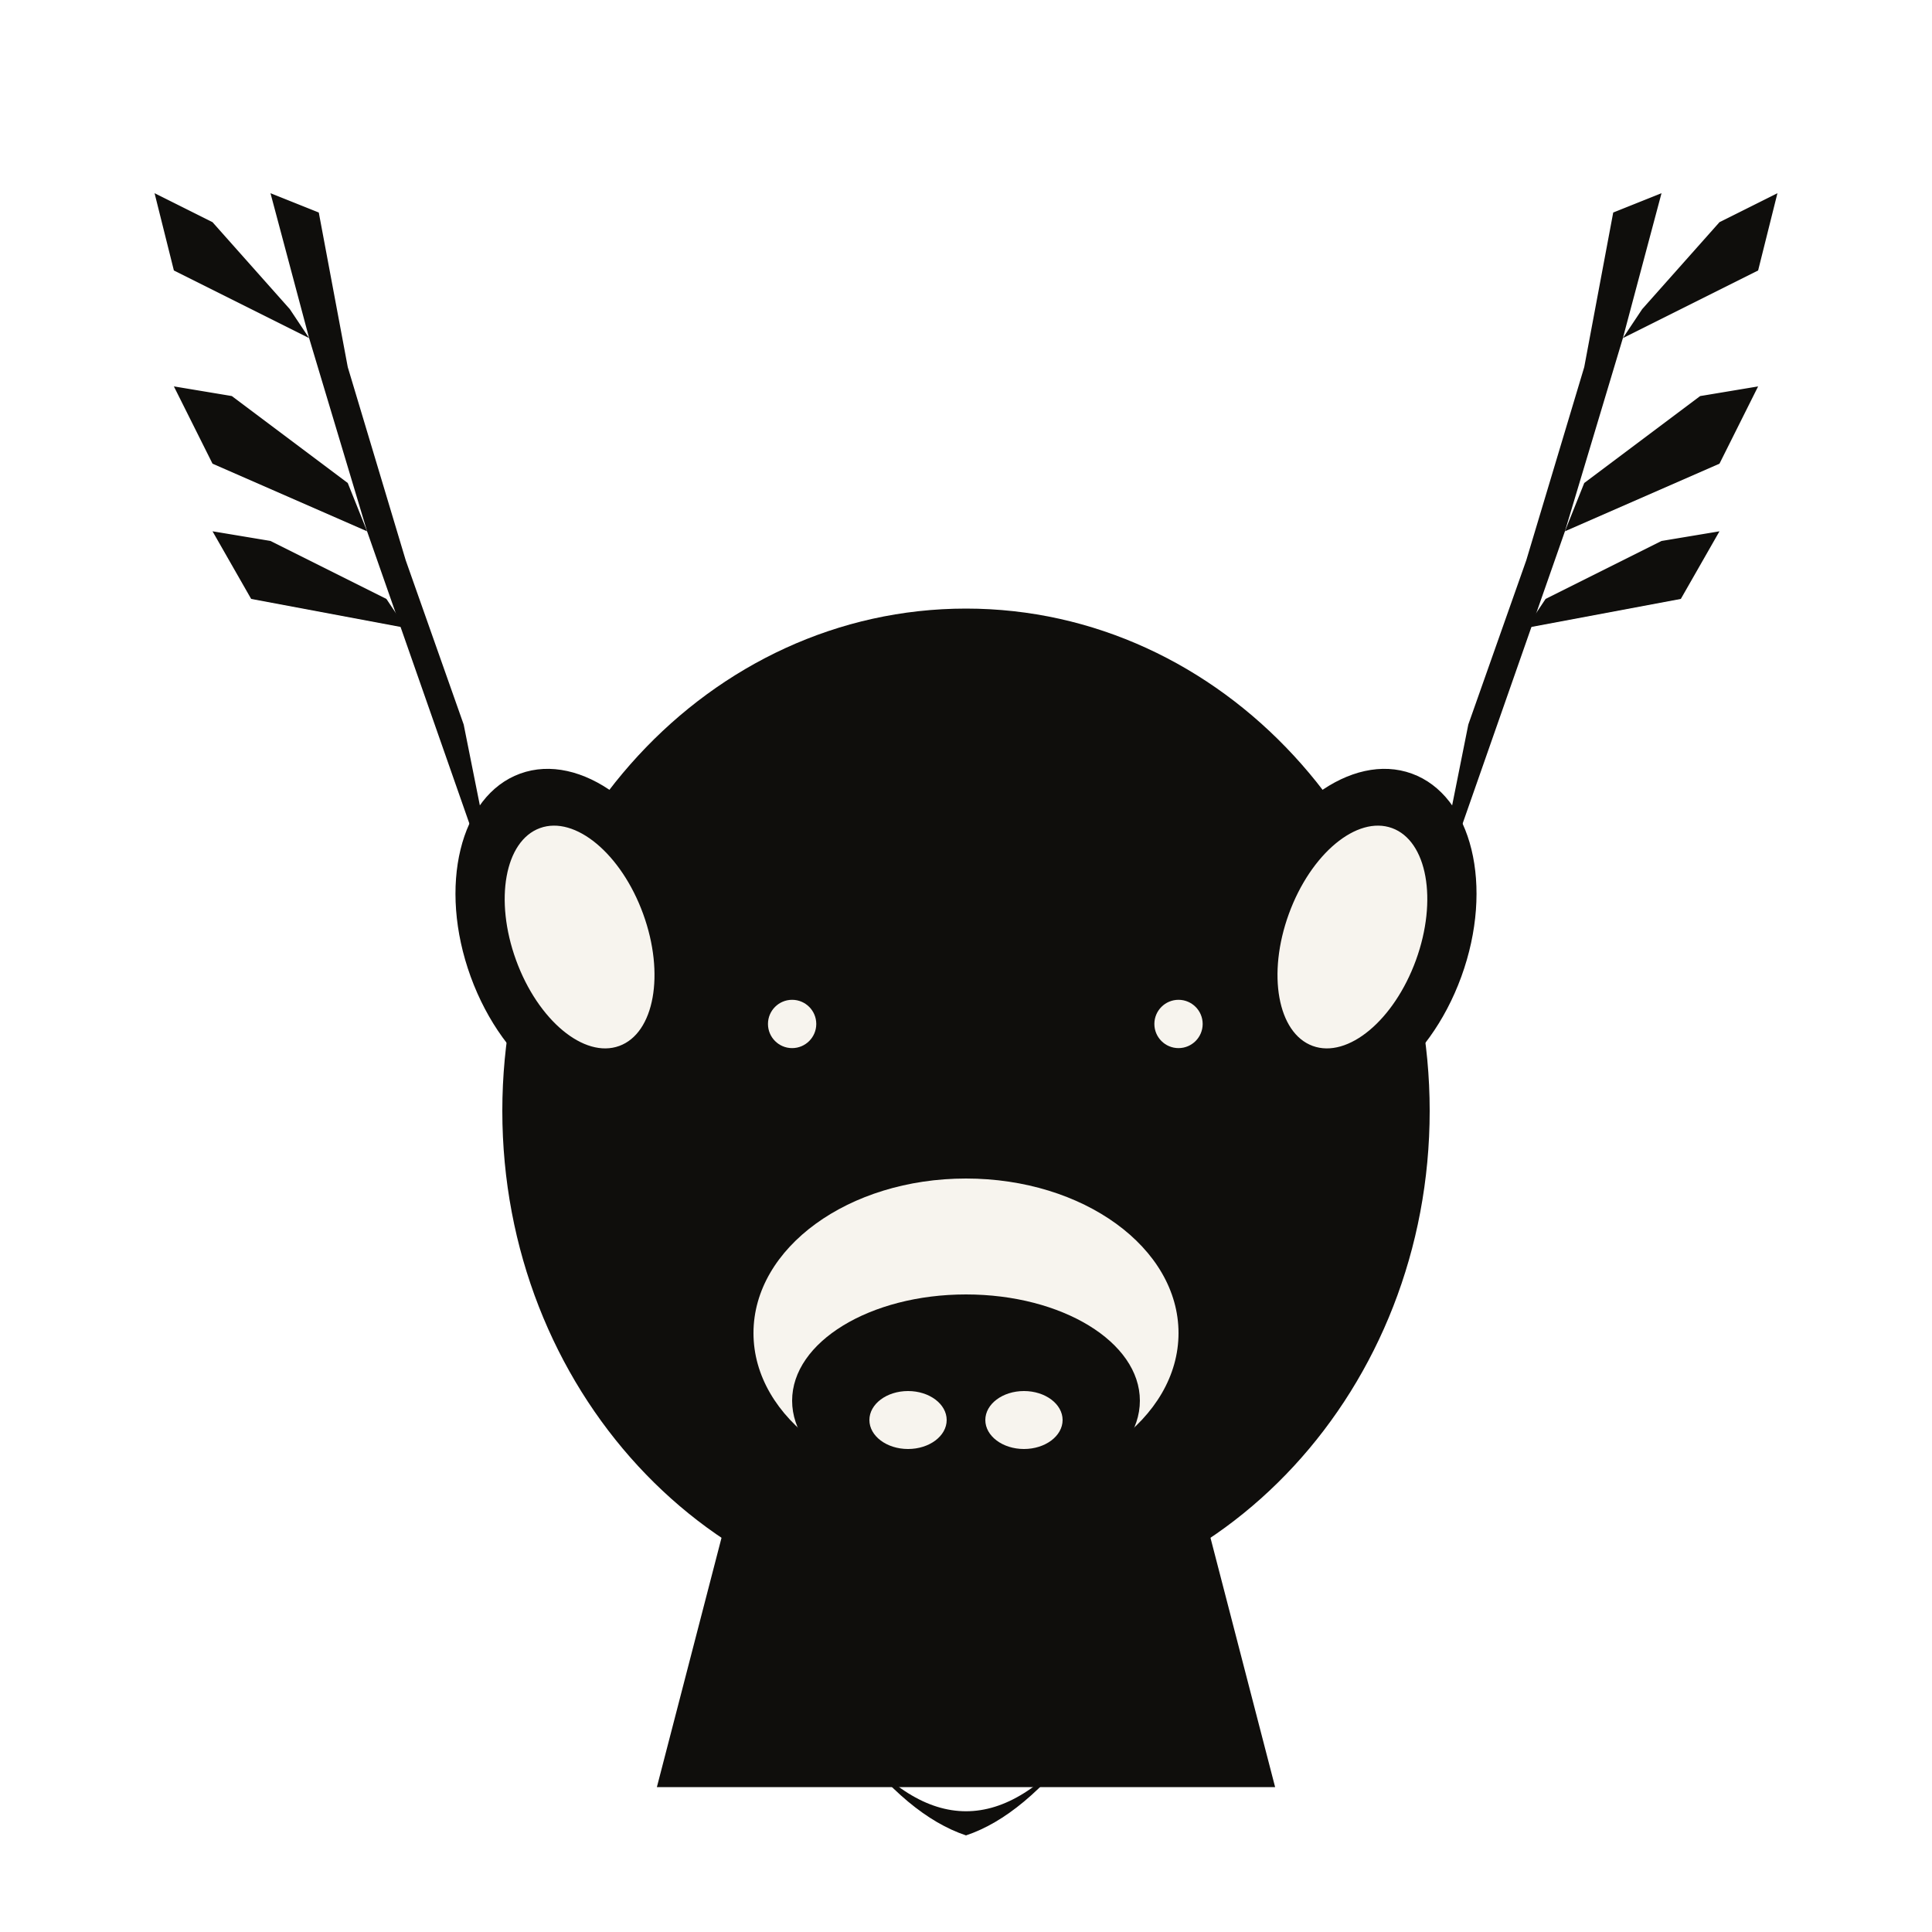
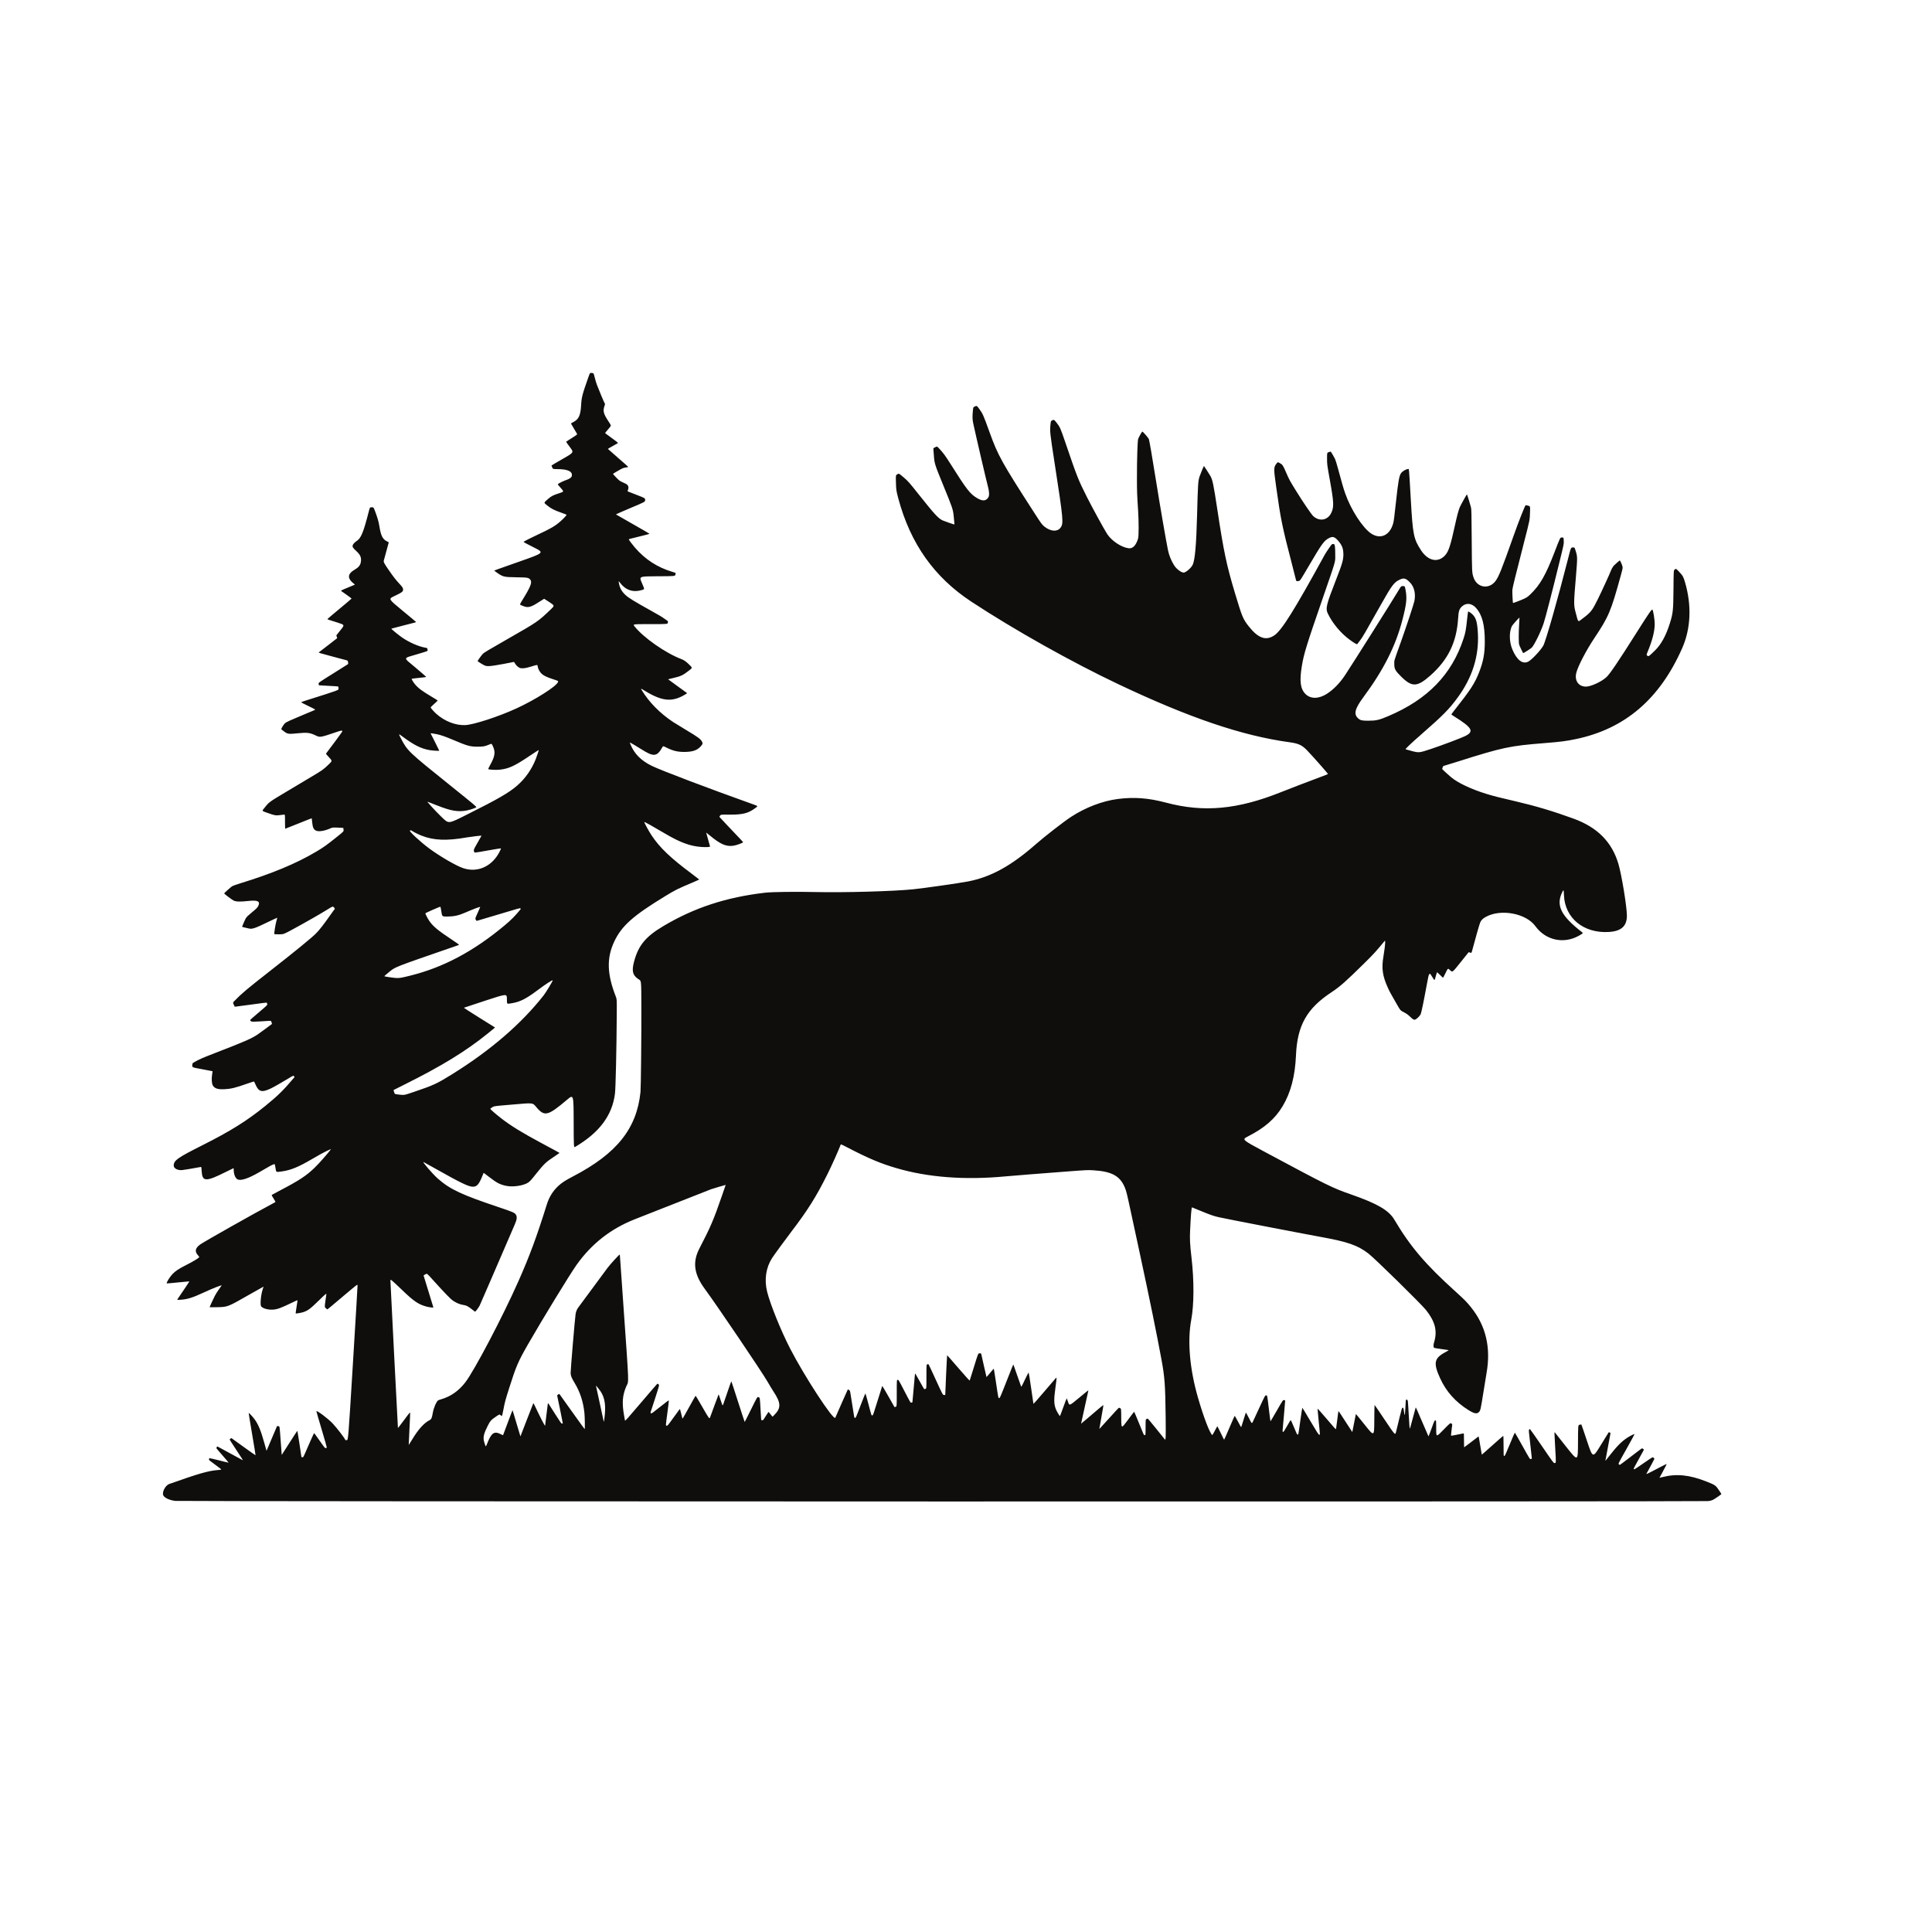
- <svg xmlns="http://www.w3.org/2000/svg" viewBox="0 0 200 200" width="200" height="200">
+ <svg xmlns="http://www.w3.org/2000/svg" viewBox="0 0 6250 6250" width="100%" style="display:block;max-width:300px;margin:0 auto;">
  <style>
-     .moose { fill: #0f0e0c; }
-     .moose-light { fill: #f7f4ee; }
-   </style>
-   <path class="moose" d="M52 95 L38 55 L32 35 L28 20 L33 22 L36 38 L42 58 L48 75 Z" />
-   <path class="moose" d="M38 55 L22 48 L18 40 L24 41 L36 50 Z" />
-   <path class="moose" d="M42 65 L26 62 L22 55 L28 56 L40 62 Z" />
-   <path class="moose" d="M32 35 L18 28 L16 20 L22 23 L30 32 Z" />
-   <path class="moose" d="M148 95 L162 55 L168 35 L172 20 L167 22 L164 38 L158 58 L152 75 Z" />
-   <path class="moose" d="M162 55 L178 48 L182 40 L176 41 L164 50 Z" />
-   <path class="moose" d="M158 65 L174 62 L178 55 L172 56 L160 62 Z" />
-   <path class="moose" d="M168 35 L182 28 L184 20 L178 23 L170 32 Z" />
-   <ellipse class="moose" cx="100" cy="115" rx="48" ry="52" />
-   <ellipse class="moose-light" cx="100" cy="138" rx="22" ry="16" />
-   <ellipse class="moose" cx="100" cy="145" rx="18" ry="11" />
-   <ellipse class="moose-light" cx="94" cy="147" rx="4" ry="3" />
-   <ellipse class="moose-light" cx="106" cy="147" rx="4" ry="3" />
-   <ellipse class="moose" cx="80" cy="108" rx="7" ry="7" />
-   <ellipse class="moose" cx="120" cy="108" rx="7" ry="7" />
-   <ellipse class="moose-light" cx="82" cy="106" rx="2.5" ry="2.5" />
-   <ellipse class="moose-light" cx="122" cy="106" rx="2.5" ry="2.5" />
-   <ellipse class="moose" cx="60" cy="97" rx="12" ry="18" transform="rotate(-20 60 97)" />
-   <ellipse class="moose" cx="140" cy="97" rx="12" ry="18" transform="rotate(20 140 97)" />
-   <ellipse class="moose-light" cx="60" cy="97" rx="7" ry="12" transform="rotate(-20 60 97)" />
-   <ellipse class="moose-light" cx="140" cy="97" rx="7" ry="12" transform="rotate(20 140 97)" />
-   <path class="moose" d="M75 158 L68 185 L132 185 L125 158 Z" />
-   <path class="moose" d="M88 180 Q100 195 112 180 Q106 188 100 190 Q94 188 88 180Z" />
+ path { fill: #0f0e0c; }
+ @media (prefers-color-scheme: dark) { path { fill: #f7f4ee; } }
+ </style>
+   <g transform="translate(0,6250) scale(0.1,-0.1)">
+     <path d="M19036 50303 c-199 -564 -222 -651 -236 -903 -20 -345 -79 -469 -265 -561 -44 -21 -64 -37 -61 -46 5 -11 119 -207 187 -318 18 -31 18 -31 -162 -145 -99 -62 -182 -117 -184 -121 -3 -4 53 -83 124 -177 129 -169 129 -169 -235 -377 -200 -114 -364 -211 -364 -215 0 -4 11 -32 24 -61 23 -54 23 -54 177 -55 336 -2 492 -80 455 -228 -12 -47 -82 -94 -196 -131 -54 -17 -209 -92 -245 -119 -18 -13 -13 -21 86 -132 106 -119 106 -119 -45 -168 -198 -63 -262 -96 -360 -182 -156 -137 -153 -119 -29 -219 128 -103 220 -149 455 -232 92 -32 168 -62 168 -67 0 -17 -124 -148 -214 -224 -171 -147 -304 -224 -736 -425 -220 -102 -420 -205 -444 -227 -5 -5 146 -86 335 -180 343 -172 343 -172 -466 -456 -775 -272 -824 -290 -814 -297 279 -206 281 -206 719 -212 354 -5 390 -11 445 -77 69 -82 12 -229 -257 -661 -44 -70 -78 -134 -75 -141 8 -19 143 -73 203 -81 107 -15 205 25 435 176 74 49 139 89 142 89 4 0 82 -50 174 -111 167 -112 167 -112 37 -236 -404 -387 -426 -402 -1364 -938 -645 -369 -785 -453 -827 -493 -39 -38 -173 -224 -173 -239 1 -10 170 -115 230 -142 58 -27 135 -27 315 0 109 15 482 84 620 114 15 3 24 -5 40 -38 30 -64 114 -141 169 -157 79 -22 182 -8 365 49 204 63 197 63 205 3 10 -78 65 -180 128 -238 70 -64 162 -108 363 -174 184 -60 179 -58 165 -96 -52 -138 -737 -573 -1340 -850 -583 -267 -1388 -530 -1661 -541 -313 -13 -667 125 -937 367 -72 64 -182 189 -182 206 0 5 52 55 115 112 63 57 115 106 115 110 0 4 -80 54 -178 112 -323 191 -457 291 -559 416 -55 67 -115 167 -105 175 4 4 112 17 240 30 127 12 232 26 232 30 0 5 -160 143 -355 308 -405 342 -415 283 75 431 367 111 328 93 320 145 -8 55 -2 50 -80 64 -224 43 -519 173 -745 330 -121 84 -354 275 -345 284 3 2 167 45 365 96 437 111 435 110 435 119 0 4 -202 173 -449 376 -448 370 -448 370 -265 457 265 127 294 149 294 217 0 49 -22 84 -117 185 -118 127 -195 225 -346 444 -148 215 -172 259 -162 306 7 30 133 494 154 564 9 32 9 33 -36 53 -149 66 -209 179 -259 488 -25 157 -57 269 -141 495 -48 127 -48 127 -108 127 -60 0 -60 0 -99 -152 -166 -651 -247 -849 -383 -936 -66 -42 -121 -101 -133 -141 -15 -52 7 -87 108 -180 131 -120 170 -198 160 -325 -11 -127 -63 -201 -198 -280 -245 -143 -253 -287 -26 -464 16 -12 27 -24 25 -26 -2 -1 -99 -42 -215 -90 -257 -107 -246 -101 -214 -123 14 -10 92 -65 174 -123 83 -58 149 -109 148 -115 -2 -5 -177 -154 -389 -330 -213 -176 -388 -325 -390 -331 -2 -6 22 -19 54 -28 32 -9 158 -49 281 -89 224 -72 224 -72 88 -240 -75 -93 -136 -170 -136 -172 0 -1 7 -22 15 -45 8 -24 14 -44 13 -45 -2 -1 -133 -103 -292 -226 -159 -123 -294 -227 -300 -231 -20 -13 6 -21 450 -139 246 -65 455 -121 465 -124 27 -9 46 -105 24 -122 -9 -6 -228 -143 -485 -305 -469 -293 -469 -293 -463 -333 3 -22 7 -42 9 -44 2 -2 142 -10 311 -18 169 -8 311 -17 315 -21 4 -4 8 -32 10 -62 3 -59 54 -40 -1045 -388 -92 -29 -167 -56 -167 -61 0 -4 106 -58 236 -121 236 -114 236 -114 198 -132 -22 -10 -190 -80 -374 -157 -384 -159 -545 -233 -578 -264 -50 -47 -135 -190 -120 -201 8 -6 42 -33 76 -59 124 -97 150 -100 483 -66 279 28 374 15 562 -78 128 -62 149 -59 641 109 180 62 213 66 210 26 -1 -11 -405 -560 -526 -715 -7 -8 23 -46 98 -125 107 -113 107 -113 -17 -231 -173 -166 -193 -180 -569 -404 -184 -110 -553 -330 -819 -489 -529 -316 -539 -323 -671 -490 -105 -132 -117 -109 100 -187 206 -74 254 -83 374 -67 55 7 118 15 139 17 37 5 37 5 37 -226 0 -127 3 -231 6 -231 4 0 198 77 431 171 233 94 425 170 427 168 2 -2 9 -60 15 -128 16 -178 49 -243 138 -277 84 -33 270 -2 438 73 80 35 80 35 254 30 95 -3 174 -7 176 -9 1 -2 6 -28 9 -58 7 -55 7 -55 -206 -226 -350 -280 -435 -341 -688 -491 -640 -379 -1415 -701 -2445 -1018 -121 -37 -239 -79 -262 -92 -35 -20 -252 -215 -261 -233 -6 -13 247 -205 308 -234 81 -38 211 -41 477 -12 300 33 389 -11 319 -159 -26 -56 -63 -92 -216 -217 -109 -89 -152 -131 -188 -184 -19 -28 -126 -276 -120 -278 10 -5 193 -48 235 -56 103 -19 199 16 651 236 138 67 252 118 252 113 0 -5 -14 -55 -30 -111 -30 -100 -77 -404 -65 -417 4 -3 73 -6 153 -6 147 0 147 0 462 172 432 235 894 500 1103 631 175 109 175 109 211 66 20 -23 32 -45 27 -49 -6 -3 -81 -106 -167 -228 -198 -280 -329 -449 -436 -558 -136 -140 -672 -578 -1498 -1224 -744 -582 -912 -724 -1147 -966 -52 -54 -52 -54 -22 -118 16 -36 31 -67 34 -69 2 -2 234 29 515 68 291 41 515 69 520 64 5 -5 11 -25 14 -44 6 -35 6 -35 -274 -273 -154 -131 -280 -242 -280 -245 0 -4 10 -19 23 -33 23 -28 58 -28 564 5 91 6 91 6 108 -45 9 -27 15 -52 14 -53 -58 -46 -390 -290 -459 -337 -199 -136 -418 -231 -1395 -609 -405 -157 -516 -205 -655 -288 -63 -37 -65 -39 -68 -83 -6 -94 -25 -85 333 -151 176 -32 320 -60 322 -62 1 -1 -4 -43 -13 -92 -25 -138 -16 -306 20 -366 58 -100 160 -134 371 -124 213 9 359 44 748 182 116 41 214 71 217 66 4 -4 17 -32 30 -62 114 -272 208 -303 504 -165 95 44 382 208 596 339 137 84 139 85 165 56 16 -18 16 -22 3 -37 -344 -408 -532 -593 -928 -914 -596 -485 -1144 -827 -2055 -1284 -797 -401 -916 -486 -915 -654 1 -92 136 -160 280 -142 107 14 303 46 459 76 73 14 139 25 146 25 8 0 14 -36 18 -122 18 -363 126 -368 789 -37 131 66 240 119 243 119 3 0 5 -19 5 -42 0 -157 53 -288 130 -323 107 -48 349 33 695 233 66 38 187 109 270 156 159 92 221 118 234 98 4 -7 15 -64 25 -127 21 -132 10 -127 201 -101 287 39 542 143 980 401 176 104 398 227 464 256 25 12 70 32 100 46 30 13 50 18 45 11 -111 -147 -383 -455 -516 -584 -272 -265 -495 -413 -1113 -737 -143 -75 -268 -142 -277 -149 -15 -12 -10 -23 52 -120 50 -77 66 -109 57 -116 -7 -5 -61 -35 -122 -67 -524 -277 -2199 -1222 -2307 -1302 -165 -120 -187 -230 -70 -355 38 -41 43 -50 32 -63 -31 -37 -205 -142 -399 -239 -254 -128 -363 -200 -463 -304 -89 -94 -203 -280 -183 -300 3 -3 168 11 366 32 198 21 362 36 365 34 2 -3 -79 -126 -179 -274 -101 -148 -192 -282 -202 -298 -19 -29 -19 -29 90 -23 223 13 391 65 755 234 285 133 580 248 580 228 0 -2 -39 -57 -86 -122 -47 -65 -109 -163 -136 -218 -51 -100 -168 -354 -168 -362 0 -3 107 -3 238 -1 351 7 345 5 1056 412 247 141 450 255 452 254 1 -2 -10 -39 -26 -83 -59 -169 -91 -501 -53 -554 49 -67 218 -116 373 -108 147 8 261 49 622 224 98 48 180 84 182 82 2 -2 -11 -98 -30 -213 -19 -115 -32 -211 -29 -214 10 -11 182 18 251 42 151 52 222 105 500 377 226 221 248 238 240 187 -3 -18 -17 -116 -31 -218 -25 -184 -25 -184 17 -222 24 -20 46 -37 49 -38 3 0 224 184 490 410 484 409 484 409 486 367 1 -23 -66 -1158 -150 -2522 -152 -2480 -152 -2480 -200 -2483 -26 -2 -47 1 -47 6 0 33 -272 389 -406 531 -150 159 -503 425 -529 399 -3 -3 74 -267 170 -588 96 -321 172 -587 168 -591 -5 -4 -20 -11 -34 -14 -26 -6 -35 6 -199 239 -94 135 -175 246 -178 246 -4 0 -55 -109 -114 -243 -58 -133 -136 -310 -172 -393 -66 -150 -67 -150 -96 -146 -17 2 -30 7 -30 11 0 23 -124 837 -129 843 -4 4 -119 -170 -256 -386 -138 -217 -251 -393 -251 -393 -1 1 -16 200 -33 442 -39 527 -31 481 -78 488 -20 4 -39 5 -41 3 -2 -2 -78 -181 -169 -398 -90 -216 -166 -394 -168 -396 -4 -4 -3 -8 -79 265 -106 380 -187 578 -306 744 -59 84 -185 217 -195 208 -3 -3 47 -310 111 -683 64 -373 113 -680 111 -683 -3 -3 -176 118 -384 269 -208 151 -384 278 -391 282 -13 8 -62 -28 -62 -45 0 -5 87 -140 193 -301 217 -331 245 -374 231 -366 -38 23 -804 439 -816 443 -13 5 -38 -30 -38 -54 0 -5 90 -111 200 -236 110 -126 198 -230 196 -232 -2 -3 -139 30 -304 73 -166 42 -308 74 -316 71 -10 -4 -16 -18 -16 -36 0 -26 19 -42 205 -177 129 -93 201 -151 193 -155 -7 -4 -53 -10 -103 -14 -311 -23 -625 -113 -1580 -452 -129 -46 -246 -276 -189 -374 46 -80 200 -150 380 -173 157 -21 49427 -27 49594 -6 67 8 112 20 153 40 64 32 279 180 275 189 -2 3 -33 52 -70 108 -113 172 -130 184 -418 297 -547 216 -971 258 -1420 142 -52 -14 -95 -24 -96 -23 -1 1 52 100 118 220 65 121 118 222 116 227 -2 4 -82 -33 -178 -84 -535 -281 -496 -264 -457 -194 109 198 237 438 237 445 0 5 -12 21 -27 35 -28 26 -28 26 -203 -94 -96 -66 -230 -158 -296 -203 -103 -71 -124 -82 -139 -72 -14 11 2 44 154 316 94 167 171 307 171 311 0 15 -53 51 -66 46 -7 -3 -169 -124 -359 -271 -190 -146 -349 -265 -353 -265 -4 0 -18 9 -31 19 -24 18 -24 18 244 495 147 262 265 479 262 482 -8 9 -136 -53 -221 -108 -197 -126 -348 -278 -616 -623 -112 -145 -110 -142 -104 -119 8 39 164 872 164 881 0 14 -51 36 -60 26 -4 -4 -121 -194 -261 -422 -253 -414 -253 -414 -434 127 -99 297 -183 544 -187 547 -4 4 -30 2 -57 -5 -51 -12 -51 -12 -53 -601 -3 -589 -3 -589 -373 -123 -203 257 -373 471 -377 477 -16 26 -15 -23 12 -488 31 -527 32 -505 -25 -504 -28 0 -51 31 -405 549 -206 302 -380 549 -386 549 -6 1 -18 -7 -27 -17 -15 -17 -13 -51 38 -477 30 -253 53 -461 51 -462 -2 -2 -17 -8 -34 -12 -30 -9 -30 -9 -269 421 -132 237 -243 431 -248 432 -5 0 -79 -169 -164 -377 -140 -341 -158 -377 -178 -377 -23 0 -23 0 -23 325 0 207 -4 325 -10 325 -5 0 -163 -138 -351 -306 -187 -168 -342 -304 -343 -302 -2 1 -24 133 -50 293 -50 309 -49 303 -68 288 -7 -5 -111 -85 -230 -176 -119 -92 -219 -167 -222 -167 -3 0 -6 101 -6 225 0 190 -2 225 -15 225 -7 0 -100 -18 -206 -41 -105 -22 -194 -38 -197 -34 -5 5 18 225 35 336 4 32 2 39 -27 59 -32 23 -32 23 -261 -211 -228 -234 -228 -234 -228 39 -1 272 -1 272 -28 272 -27 0 -30 -6 -122 -260 -52 -143 -97 -258 -100 -256 -3 2 -96 216 -206 475 -110 259 -202 467 -206 463 -3 -4 -45 -158 -93 -342 -48 -184 -90 -337 -92 -339 -14 -14 -20 54 -43 467 -26 457 -26 457 -58 460 -18 2 -33 2 -34 0 -1 -2 -7 -110 -14 -241 -11 -215 -16 -259 -29 -246 -2 2 -9 42 -15 89 -18 135 -20 140 -45 140 -22 0 -27 -17 -106 -337 -45 -186 -94 -387 -109 -448 -27 -109 -27 -109 -357 382 -181 271 -332 492 -336 493 -4 0 -9 -230 -10 -512 -3 -512 -3 -512 -297 -145 -161 202 -295 366 -298 364 -2 -3 -29 -134 -59 -293 -30 -158 -56 -289 -57 -291 -2 -1 -102 152 -223 342 -120 189 -222 341 -225 337 -3 -4 -21 -128 -38 -277 -18 -148 -36 -283 -40 -298 -6 -26 -24 -7 -301 320 -162 191 -296 340 -298 332 -1 -8 16 -192 38 -409 48 -476 47 -440 14 -431 -23 6 -69 78 -281 436 -139 237 -257 431 -262 433 -4 1 -34 -183 -65 -410 -68 -490 -62 -460 -90 -456 -17 2 -37 43 -116 236 -52 128 -99 233 -105 234 -5 0 -59 -88 -119 -195 -89 -157 -113 -193 -128 -189 -24 6 -25 -17 27 536 24 264 43 481 41 483 -2 2 -19 6 -38 9 -35 6 -35 6 -233 -340 -110 -190 -202 -346 -205 -346 -3 0 -28 189 -55 420 -49 420 -49 420 -85 420 -35 -1 -35 -1 -210 -378 -96 -207 -192 -415 -214 -462 -39 -84 -39 -84 -133 105 -63 126 -98 184 -102 174 -4 -8 -39 -116 -76 -241 -38 -126 -71 -228 -74 -228 -4 0 -49 82 -102 182 -53 100 -101 183 -105 185 -5 2 -83 -172 -173 -386 -91 -215 -168 -388 -171 -386 -4 2 -53 101 -110 219 -57 119 -106 216 -109 216 -4 0 -40 -65 -81 -144 -41 -79 -78 -142 -82 -140 -78 49 -280 574 -462 1204 -269 928 -348 1835 -220 2520 92 495 96 1265 9 2015 -51 442 -58 594 -45 885 21 463 44 745 61 742 7 -2 132 -52 275 -112 309 -128 431 -171 585 -205 263 -59 2640 -518 3314 -641 868 -158 1185 -269 1531 -534 208 -159 1706 -1629 1866 -1830 294 -371 371 -673 263 -1035 -26 -88 -28 -148 -7 -183 5 -8 92 -24 233 -43 123 -17 231 -33 239 -35 8 -3 -28 -27 -85 -58 -381 -199 -415 -352 -190 -847 196 -433 502 -776 928 -1040 180 -112 268 -127 334 -56 46 51 53 83 143 647 44 278 89 555 100 615 144 822 -21 1524 -500 2121 -140 175 -214 250 -495 504 -985 890 -1469 1458 -1991 2338 -176 299 -553 518 -1389 809 -614 213 -763 287 -2816 1388 -727 390 -727 390 -530 491 544 279 876 568 1121 974 265 440 406 974 435 1655 41 957 349 1506 1135 2027 288 190 473 353 1075 947 302 298 372 375 623 679 52 64 52 64 52 5 0 -79 -25 -288 -55 -458 -67 -386 -32 -639 143 -1020 58 -128 78 -164 265 -490 145 -253 136 -242 261 -306 79 -41 120 -71 193 -140 104 -100 129 -111 182 -83 53 28 139 117 161 167 22 49 110 476 195 947 49 266 61 319 81 343 26 31 17 41 138 -152 35 -54 36 -52 74 93 17 65 34 121 37 124 3 3 47 -35 98 -86 51 -51 95 -92 99 -92 4 0 41 71 83 157 75 157 75 157 148 85 73 -72 73 -72 322 240 138 171 257 320 265 331 14 17 17 17 54 2 48 -20 48 -19 76 85 84 322 235 851 257 896 33 71 83 119 178 172 483 270 1303 117 1605 -300 333 -460 923 -586 1415 -304 136 78 135 77 84 117 -670 521 -837 856 -636 1278 49 105 54 97 61 -86 27 -743 636 -1242 1453 -1192 399 24 582 188 583 524 0 288 -168 1316 -275 1680 -210 708 -679 1181 -1450 1462 -646 236 -1225 409 -1840 552 -577 134 -753 179 -990 252 -487 151 -914 353 -1134 538 -87 73 -286 255 -286 261 0 23 30 100 39 100 7 0 219 65 471 145 1443 457 1670 506 2795 595 517 41 711 66 1020 131 1587 331 2714 1296 3440 2944 278 633 310 1381 90 2130 -52 177 -72 213 -188 335 -105 112 -101 110 -147 74 -33 -25 -33 -25 -38 -622 -5 -699 -15 -795 -123 -1134 -120 -379 -275 -661 -463 -848 -206 -204 -221 -215 -260 -182 -31 27 -31 27 14 137 148 355 225 658 225 888 0 143 -48 439 -75 465 -21 21 -112 -110 -511 -742 -595 -941 -865 -1340 -976 -1442 -163 -150 -505 -307 -666 -306 -241 2 -374 198 -307 454 55 213 322 725 577 1107 472 708 539 867 857 2022 70 257 70 257 56 310 -15 60 -73 189 -84 189 -12 0 -189 -158 -214 -192 -27 -36 -70 -119 -82 -158 -17 -55 -304 -681 -416 -906 -186 -375 -222 -420 -499 -629 -153 -115 -127 -139 -216 195 -67 248 -67 289 7 1168 52 630 52 640 -13 845 -31 97 -31 97 -69 97 -84 0 -75 19 -173 -366 -330 -1297 -722 -2673 -802 -2813 -91 -158 -377 -461 -486 -515 -182 -91 -363 46 -509 384 -105 243 -114 558 -24 758 20 44 241 291 250 280 2 -2 -3 -97 -11 -213 -18 -295 -18 -597 1 -661 11 -38 115 -256 130 -272 6 -7 229 134 273 173 80 72 304 529 390 795 62 191 275 1015 507 1965 148 600 148 600 142 698 -6 115 0 105 -60 109 -55 3 -50 13 -237 -472 -288 -747 -469 -1064 -781 -1365 -77 -75 -111 -99 -189 -137 -83 -41 -371 -152 -375 -145 -9 12 -26 365 -20 425 7 79 83 388 375 1527 193 752 187 723 196 985 7 195 7 195 -66 213 -40 10 -74 16 -76 14 -29 -29 -231 -541 -392 -997 -384 -1084 -474 -1309 -581 -1454 -212 -286 -604 -221 -714 119 -49 151 -50 159 -57 1205 -6 870 -9 993 -24 1056 -16 70 -122 414 -130 421 -6 7 -196 -332 -232 -415 -39 -90 -91 -286 -158 -592 -140 -642 -203 -835 -311 -958 -230 -259 -558 -193 -786 158 -237 364 -265 500 -329 1625 -64 1116 -54 1009 -96 1002 -84 -14 -186 -79 -228 -146 -53 -84 -86 -274 -151 -871 -67 -609 -74 -664 -100 -755 -110 -377 -410 -512 -706 -316 -277 183 -659 773 -844 1306 -56 159 -109 345 -225 775 -39 146 -84 294 -100 329 -24 49 -119 219 -137 240 -1 2 -30 -4 -63 -14 -60 -18 -60 -18 -60 -201 0 -197 -1 -193 95 -729 127 -706 132 -850 39 -1041 -116 -237 -379 -283 -581 -100 -60 55 -325 444 -555 816 -215 349 -219 357 -322 594 -103 238 -117 258 -209 307 -60 32 -60 32 -89 -2 -109 -131 -110 -156 -24 -769 148 -1060 193 -1278 526 -2560 60 -234 113 -440 116 -457 7 -36 24 -40 93 -27 39 8 51 26 311 469 441 753 505 840 675 924 112 56 174 35 288 -96 115 -134 157 -234 164 -393 10 -201 -24 -322 -252 -905 -299 -766 -329 -890 -251 -1051 153 -320 424 -644 716 -855 144 -104 223 -150 236 -137 7 7 50 64 97 127 83 112 121 175 687 1181 329 583 406 687 569 768 150 76 211 63 346 -72 144 -144 198 -363 151 -608 -18 -94 -260 -826 -428 -1298 -248 -694 -223 -610 -223 -735 0 -167 29 -222 225 -415 348 -345 515 -339 937 33 578 510 854 1075 903 1852 14 229 35 298 111 374 140 140 324 125 470 -37 197 -221 283 -548 282 -1087 0 -387 -47 -642 -183 -990 -143 -367 -272 -565 -837 -1280 -35 -44 -63 -83 -63 -86 0 -4 42 -33 93 -65 586 -366 654 -487 357 -635 -126 -63 -750 -298 -1085 -410 -414 -137 -402 -136 -660 -70 -93 24 -176 47 -183 51 -18 9 174 193 508 484 706 617 897 810 1176 1191 473 646 690 1333 654 2067 -18 360 -58 505 -170 617 -52 52 -136 108 -147 97 -3 -3 -16 -101 -29 -218 -40 -379 -56 -466 -121 -663 -379 -1156 -1160 -1961 -2424 -2498 -307 -131 -396 -151 -659 -152 -205 0 -251 11 -327 79 -148 133 -103 311 173 683 654 882 1044 1657 1263 2504 132 513 151 689 102 957 -24 132 -24 132 -85 132 -61 0 -61 0 -136 -127 -143 -246 -1487 -2376 -1733 -2748 -171 -260 -379 -473 -593 -610 -266 -170 -529 -171 -695 -3 -164 167 -195 418 -113 911 66 394 146 654 672 2177 435 1260 407 1165 407 1385 0 267 -10 364 -38 370 -67 16 -64 18 -169 -135 -55 -80 -112 -167 -127 -195 -992 -1809 -1396 -2455 -1634 -2617 -273 -185 -523 -98 -827 286 -189 240 -215 302 -445 1066 -276 917 -367 1348 -575 2721 -122 805 -153 956 -223 1079 -31 54 -193 307 -207 323 -7 8 -95 -200 -142 -333 -50 -144 -56 -239 -83 -1270 -24 -928 -68 -1430 -139 -1585 -42 -93 -183 -224 -275 -256 -68 -24 -246 102 -329 234 -91 144 -163 321 -197 485 -62 297 -262 1459 -390 2262 -112 706 -213 1290 -230 1337 -14 36 -182 231 -209 241 -12 5 -110 -166 -135 -233 -23 -62 -42 -656 -41 -1295 0 -405 5 -529 37 -1015 24 -374 24 -840 -1 -920 -69 -224 -172 -329 -307 -311 -233 31 -537 232 -688 454 -79 117 -475 838 -651 1187 -292 578 -326 666 -721 1825 -142 417 -162 462 -270 597 -81 101 -81 101 -132 78 -52 -22 -52 -22 -65 -146 -22 -207 -14 -278 132 -1224 292 -1892 299 -1973 186 -2115 -103 -130 -315 -112 -511 43 -79 63 -101 93 -326 442 -1054 1634 -1178 1857 -1448 2605 -203 563 -223 608 -335 760 -82 111 -76 108 -143 81 -53 -22 -53 -22 -65 -144 -18 -184 -15 -280 13 -409 92 -426 428 -1867 472 -2028 47 -171 53 -301 15 -361 -73 -118 -183 -127 -354 -28 -234 136 -336 266 -868 1109 -169 268 -233 355 -362 494 -73 79 -73 79 -135 48 -59 -30 -62 -33 -58 -64 3 -18 10 -105 15 -193 18 -269 26 -293 307 -980 290 -709 312 -772 332 -965 17 -157 29 -295 27 -297 -4 -5 -321 104 -378 130 -142 63 -262 194 -793 862 -286 361 -330 411 -465 526 -168 143 -157 138 -215 104 -48 -28 -48 -28 -42 -249 7 -259 11 -281 77 -530 391 -1462 1163 -2551 2365 -3341 1394 -916 3236 -1950 4758 -2671 2289 -1085 3999 -1665 5523 -1874 296 -40 406 -90 568 -254 159 -162 686 -758 686 -776 0 -3 -125 -52 -278 -109 -383 -143 -1022 -388 -1232 -473 -1413 -567 -2508 -668 -3730 -343 -564 150 -1029 186 -1552 119 -500 -63 -1058 -276 -1528 -585 -234 -154 -853 -635 -1125 -874 -800 -704 -1458 -1066 -2195 -1209 -293 -57 -1442 -221 -1785 -255 -645 -65 -2213 -109 -3125 -89 -683 15 -1436 5 -1660 -21 -1258 -146 -2293 -486 -3288 -1078 -575 -341 -810 -626 -950 -1150 -81 -306 -47 -444 139 -567 100 -66 93 0 97 -906 3 -934 -14 -2604 -28 -2745 -121 -1186 -767 -1994 -2184 -2732 -250 -130 -364 -205 -479 -312 -176 -166 -293 -357 -370 -603 -324 -1038 -554 -1658 -915 -2473 -507 -1145 -1429 -2899 -1720 -3275 -215 -277 -471 -456 -776 -545 -49 -14 -96 -31 -104 -37 -63 -53 -146 -249 -173 -413 -26 -153 -45 -197 -97 -224 -187 -95 -373 -303 -572 -634 -58 -97 -106 -174 -108 -173 -1 2 9 224 23 495 14 270 25 510 23 532 -3 41 -3 41 -198 -222 -107 -144 -195 -258 -197 -253 -3 11 -243 4703 -243 4762 0 43 0 43 62 -5 34 -26 167 -151 297 -276 396 -384 549 -488 820 -558 84 -22 211 -36 211 -24 0 7 -305 1001 -316 1030 -3 6 21 23 52 38 67 33 32 60 275 -208 364 -402 550 -594 621 -641 118 -78 231 -124 336 -139 102 -14 151 -40 302 -160 36 -28 70 -54 76 -58 13 -7 117 129 151 198 12 22 167 380 346 795 305 708 692 1605 786 1820 75 172 85 253 40 326 -37 61 -101 89 -530 233 -1229 411 -1592 581 -1994 932 -163 143 -522 559 -462 536 9 -3 154 -84 324 -180 877 -495 1129 -617 1271 -617 131 0 199 78 307 350 21 52 39 96 40 98 1 2 72 -50 156 -116 276 -212 362 -258 569 -303 214 -47 555 1 711 102 61 39 92 73 284 314 231 289 309 363 543 515 105 69 192 128 192 131 0 6 -114 68 -600 329 -623 335 -960 542 -1275 784 -187 144 -377 310 -364 319 123 92 46 77 684 132 731 63 679 69 815 -92 256 -300 369 -271 980 247 215 182 215 182 218 -684 2 -865 2 -865 51 -836 780 459 1197 1017 1285 1720 23 178 52 1490 58 2565 3 490 3 490 -30 575 -285 724 -301 1243 -56 1770 238 513 607 843 1652 1479 344 209 394 234 885 441 119 51 217 95 217 98 -1 4 -101 81 -223 172 -707 526 -1051 854 -1320 1258 -88 133 -244 419 -233 429 9 9 259 -130 651 -362 506 -299 826 -418 1194 -444 149 -11 281 -4 281 14 0 6 -29 110 -64 231 -35 120 -63 220 -62 221 1 2 51 -39 112 -89 343 -287 533 -371 764 -338 104 15 320 93 320 116 0 4 -87 97 -193 208 -107 110 -263 275 -347 366 -84 91 -171 184 -193 207 -40 42 -40 42 -13 77 26 35 26 35 309 33 422 -3 602 42 827 209 95 71 98 65 -52 119 -1495 534 -3002 1106 -3296 1251 -343 169 -559 387 -682 683 -16 39 -26 71 -23 71 11 0 234 -131 361 -212 407 -260 513 -251 686 54 27 48 27 48 124 -1 218 -109 366 -146 587 -146 262 1 410 49 524 170 74 80 82 104 51 162 -46 86 -129 148 -496 367 -192 115 -389 236 -439 269 -427 284 -774 636 -1013 1028 -40 66 -40 66 116 -29 552 -335 876 -361 1295 -104 31 19 57 36 57 38 0 1 -139 103 -310 225 -170 123 -309 224 -307 225 1 1 74 19 162 39 257 60 313 86 527 253 98 77 98 77 15 161 -108 110 -181 163 -269 197 -517 195 -1237 699 -1526 1067 -52 67 -52 67 512 67 564 0 564 0 571 46 4 26 3 50 -2 53 -5 3 -52 36 -104 73 -113 79 -141 95 -419 251 -573 319 -744 424 -847 520 -132 124 -193 241 -217 420 -5 38 -5 38 38 -20 177 -239 422 -325 698 -244 108 31 108 10 9 241 -88 205 -88 205 494 208 581 2 581 2 594 53 16 61 25 53 -100 90 -483 145 -878 401 -1208 784 -79 92 -188 235 -197 260 -7 16 -21 12 362 105 165 40 302 76 306 80 5 3 -237 145 -537 314 -300 170 -547 312 -550 315 -2 4 210 97 470 207 475 199 475 199 475 259 0 60 0 60 -283 169 -155 60 -284 111 -286 112 -2 2 4 21 13 44 37 92 11 162 -76 203 -29 14 -87 41 -129 61 -64 30 -91 51 -177 141 -56 58 -102 109 -102 114 0 4 72 50 160 100 148 85 167 94 246 106 48 8 89 16 91 18 2 3 -146 134 -329 292 -183 158 -333 290 -333 293 0 4 72 46 160 94 88 49 164 93 168 97 5 5 -86 77 -202 160 -116 84 -213 155 -215 160 -3 4 29 45 71 92 81 90 113 135 113 159 0 8 -30 60 -66 114 -170 255 -196 347 -140 510 23 69 23 70 5 95 -19 26 -188 429 -252 601 -19 52 -50 154 -67 225 -39 153 -31 142 -100 150 -55 6 -55 6 -104 -132z m-4905 -11554 c126 -25 280 -79 530 -185 457 -194 544 -219 789 -219 187 0 234 9 382 71 75 31 69 33 105 -39 98 -199 80 -337 -82 -628 -40 -71 -64 -124 -58 -130 19 -19 249 -31 361 -19 302 32 483 115 988 455 152 102 278 184 281 182 6 -6 -53 -186 -98 -300 -131 -330 -341 -628 -599 -851 -268 -232 -627 -440 -1593 -922 -662 -331 -609 -327 -873 -73 -88 85 -216 217 -284 294 -68 77 -132 150 -144 163 -24 27 -28 28 312 -107 443 -176 680 -215 962 -157 111 23 258 73 295 100 20 15 -36 62 -870 732 -1321 1061 -1355 1093 -1560 1487 -88 169 -88 169 36 77 376 -281 605 -396 880 -445 104 -19 319 -31 319 -19 0 5 -63 132 -140 283 -77 151 -140 276 -140 278 0 6 97 -7 201 -28z m-803 -3127 c58 -41 203 -113 312 -156 394 -155 813 -171 1470 -55 129 22 457 61 467 55 1 -1 -56 -103 -127 -226 -129 -226 -129 -226 -116 -275 15 -61 -41 -64 470 26 219 39 400 68 403 65 3 -3 -13 -42 -35 -88 -238 -490 -714 -712 -1188 -553 -224 75 -747 378 -1094 634 -286 210 -673 570 -629 582 37 11 39 10 67 -9z m944 -2573 c31 -208 22 -199 202 -199 203 1 357 33 551 117 298 129 498 204 510 191 1 -1 -35 -85 -81 -186 -84 -183 -84 -183 -64 -223 11 -21 26 -39 34 -39 7 0 326 95 707 210 639 194 695 209 706 194 10 -14 10 -21 0 -33 -187 -227 -287 -327 -512 -517 -995 -833 -1979 -1358 -3043 -1623 -303 -76 -353 -84 -467 -79 -98 5 -386 48 -384 58 0 5 80 73 203 173 146 120 251 160 1696 659 239 83 454 157 478 165 23 8 42 18 42 23 0 4 -107 79 -237 165 -455 302 -606 428 -731 612 -44 65 -122 215 -122 236 0 13 466 218 485 213 6 -1 18 -54 27 -117z m3608 -2265 c0 -29 -217 -386 -293 -484 -720 -918 -1710 -1772 -2947 -2543 -500 -311 -610 -363 -1215 -568 -289 -99 -326 -109 -390 -109 -84 1 -253 23 -265 36 -6 7 -40 107 -40 120 0 2 172 89 383 193 1187 592 1967 1071 2675 1645 224 182 227 184 222 189 -3 2 -231 145 -507 317 -277 172 -500 316 -497 319 3 3 316 107 697 231 692 226 692 226 695 63 3 -189 -12 -175 159 -147 262 42 459 141 820 411 284 213 503 355 503 327z m9542 -5409 c688 -356 1063 -514 1581 -665 1023 -300 2216 -390 3534 -265 242 22 1202 99 1963 156 675 51 688 51 872 40 597 -37 862 -183 1018 -561 45 -108 68 -202 189 -765 60 -280 198 -917 305 -1415 309 -1437 531 -2524 686 -3361 109 -591 127 -835 139 -1884 7 -663 4 -755 -28 -719 -4 5 -128 159 -275 342 -147 182 -272 332 -277 332 -6 0 -23 -7 -39 -15 -30 -16 -30 -16 -30 -265 0 -138 -3 -250 -7 -250 -5 0 -17 -3 -29 -6 -19 -5 -33 27 -173 375 -85 210 -157 381 -161 381 -4 0 -99 -124 -211 -276 -204 -275 -204 -275 -207 48 -2 324 -2 324 -31 341 -16 9 -35 17 -43 17 -7 0 -152 -155 -322 -345 -171 -189 -311 -343 -312 -342 -1 1 29 175 67 386 38 211 67 386 65 389 -3 2 -76 -56 -162 -129 -86 -74 -248 -211 -358 -305 -111 -94 -202 -171 -203 -170 -1 1 217 996 231 1052 4 13 3 24 -1 24 -5 0 -143 -113 -308 -250 -300 -249 -300 -249 -340 -130 -22 65 -43 121 -46 125 -3 3 -53 -125 -110 -285 -57 -159 -106 -290 -109 -290 -11 0 -91 128 -120 194 -78 176 -83 330 -25 741 39 280 42 324 19 303 -11 -9 -179 -205 -374 -436 -224 -264 -356 -413 -359 -403 -2 9 -36 240 -75 514 -39 274 -75 498 -80 498 -5 0 -60 -106 -122 -237 -113 -237 -113 -237 -126 -203 -8 19 -66 184 -129 366 -63 183 -116 333 -119 333 -3 0 -101 -246 -219 -546 -209 -530 -216 -545 -240 -542 -26 3 -26 3 -96 476 -39 260 -73 474 -76 475 -4 1 -57 -60 -119 -136 -62 -75 -115 -136 -117 -134 -1 2 -39 164 -83 360 -44 196 -82 368 -86 382 -5 22 -11 25 -54 25 -47 0 -47 0 -180 -432 -72 -238 -135 -439 -140 -447 -5 -9 -115 111 -366 402 -197 229 -361 416 -364 416 -5 1 -61 -1184 -60 -1262 0 -27 -2 -28 -41 -25 -41 3 -41 3 -266 493 -123 270 -228 494 -233 499 -4 4 -22 5 -39 1 -31 -7 -31 -7 -31 -395 0 -388 0 -388 -31 -399 -18 -6 -35 -11 -39 -11 -4 0 -67 107 -138 238 -72 130 -138 246 -146 257 -18 24 -15 46 -62 -505 -20 -228 -37 -416 -38 -417 -1 -2 -16 -5 -32 -8 -29 -6 -29 -6 -223 368 -192 370 -194 373 -222 369 -29 -4 -29 -4 -29 -432 0 -428 0 -428 -36 -440 -19 -7 -36 -10 -38 -8 -1 1 -90 157 -196 346 -106 188 -196 339 -200 335 -4 -5 -71 -218 -150 -476 -132 -429 -145 -468 -167 -473 -33 -9 -25 -33 -127 357 -51 195 -97 353 -101 352 -5 -1 -77 -180 -159 -397 -145 -382 -152 -396 -176 -394 -27 3 -14 -63 -140 740 -23 146 -23 146 -56 164 -18 10 -36 15 -39 12 -5 -4 -342 -768 -403 -911 -49 -116 -1001 1341 -1462 2238 -300 584 -643 1432 -744 1840 -96 390 -38 778 162 1089 53 83 444 618 618 846 538 705 808 1136 1173 1868 128 255 371 797 424 945 9 26 11 25 229 -88z m-4072 -1572 c-267 -772 -365 -1000 -725 -1693 -227 -436 -175 -829 171 -1300 408 -554 1868 -2714 2039 -3016 59 -104 146 -247 193 -319 235 -357 243 -519 33 -737 -35 -38 -67 -68 -71 -68 -3 0 -32 36 -65 80 -32 43 -62 77 -66 74 -4 -2 -45 -65 -90 -138 -81 -132 -83 -135 -113 -129 -17 3 -31 6 -32 7 -1 1 -9 136 -18 301 -25 446 -21 417 -67 437 -39 17 -39 17 -241 -393 -111 -225 -204 -409 -207 -409 -3 0 -100 295 -216 656 -115 361 -213 657 -216 660 -4 2 -60 -153 -124 -344 -65 -191 -127 -372 -138 -402 -20 -55 -20 -55 -79 120 -70 212 -67 204 -73 198 -3 -3 -59 -153 -125 -334 -67 -181 -132 -360 -146 -397 -26 -68 -26 -68 -243 309 -119 208 -221 379 -226 381 -6 1 -102 -166 -214 -372 -113 -207 -208 -372 -212 -368 -4 5 -21 71 -39 148 -18 77 -36 146 -40 154 -8 16 7 35 -231 -294 -167 -230 -175 -240 -204 -237 -31 3 -31 3 22 395 29 216 52 402 50 415 -2 21 -36 -4 -279 -198 -249 -199 -279 -220 -298 -210 -12 7 -19 18 -16 26 3 7 69 210 147 451 141 437 141 437 113 460 -16 13 -33 22 -39 20 -5 -2 -242 -276 -525 -609 -461 -542 -516 -603 -522 -581 -4 14 -18 93 -32 176 -68 401 -50 632 71 921 90 212 102 -116 -93 2671 -113 1624 -111 1595 -116 1601 -10 10 -307 -315 -395 -433 -89 -117 -874 -1180 -947 -1281 -44 -61 -70 -124 -85 -207 -20 -113 -161 -1786 -161 -1909 0 -88 29 -159 130 -326 174 -288 276 -599 315 -960 15 -140 21 -530 8 -530 -5 1 -185 249 -401 553 -216 304 -399 560 -407 570 -13 18 -15 17 -49 -5 -21 -14 -34 -29 -31 -38 12 -43 185 -893 182 -896 -2 -2 -14 -5 -27 -6 -21 -3 -46 32 -227 317 -112 176 -208 327 -213 335 -16 27 -19 7 -60 -346 -22 -192 -43 -360 -46 -374 -5 -24 -153 261 -331 640 -34 73 -46 91 -53 79 -5 -9 -100 -252 -211 -540 -110 -288 -202 -525 -203 -526 -1 -1 -58 189 -127 422 -68 234 -126 425 -129 425 -3 0 -72 -181 -154 -402 -82 -222 -150 -405 -152 -406 -1 -2 -39 14 -84 37 -204 102 -296 36 -431 -311 -19 -49 -37 -88 -40 -88 -10 0 -48 103 -64 173 -30 131 0 251 126 498 80 157 106 186 275 300 101 68 101 68 135 39 19 -16 39 -29 45 -30 5 0 27 90 48 203 50 263 56 285 196 728 216 681 281 832 600 1389 472 822 1355 2266 1575 2576 483 678 1102 1163 1875 1469 725 287 2428 957 2475 974 33 12 152 48 265 81 113 32 205 59 206 59 0 1 -56 -164 -126 -366z m-3924 -6309 c148 -224 182 -476 122 -912 -6 -45 -13 -81 -15 -79 -3 4 -253 1157 -253 1167 1 13 97 -104 146 -176z" />
+   </g>
</svg>
